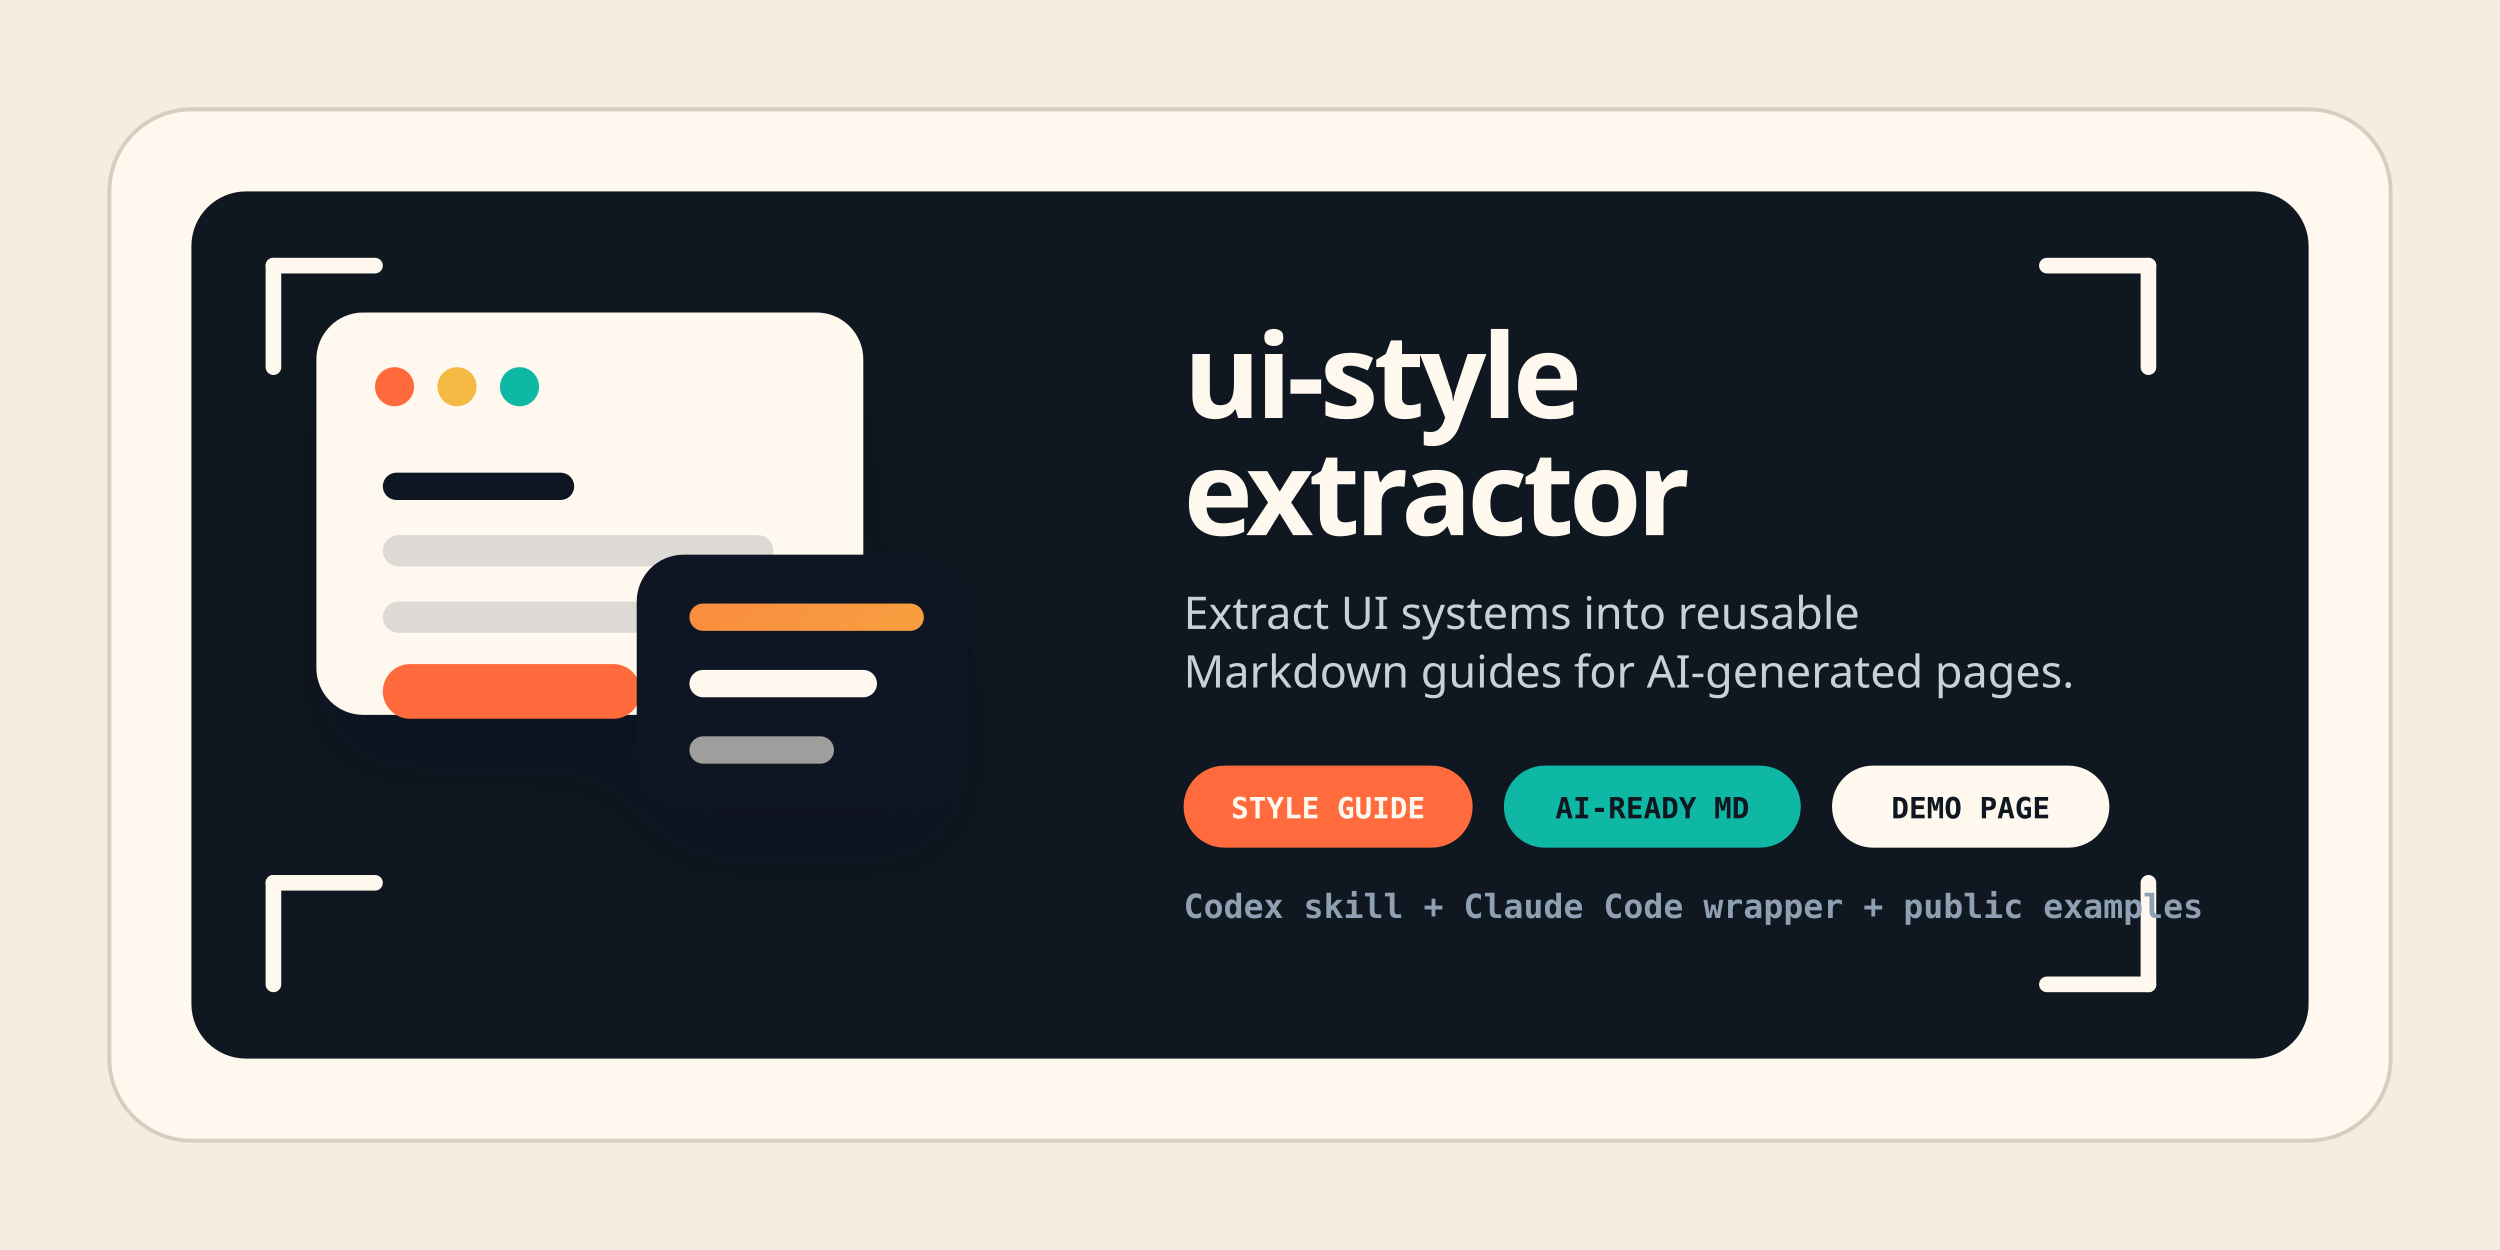
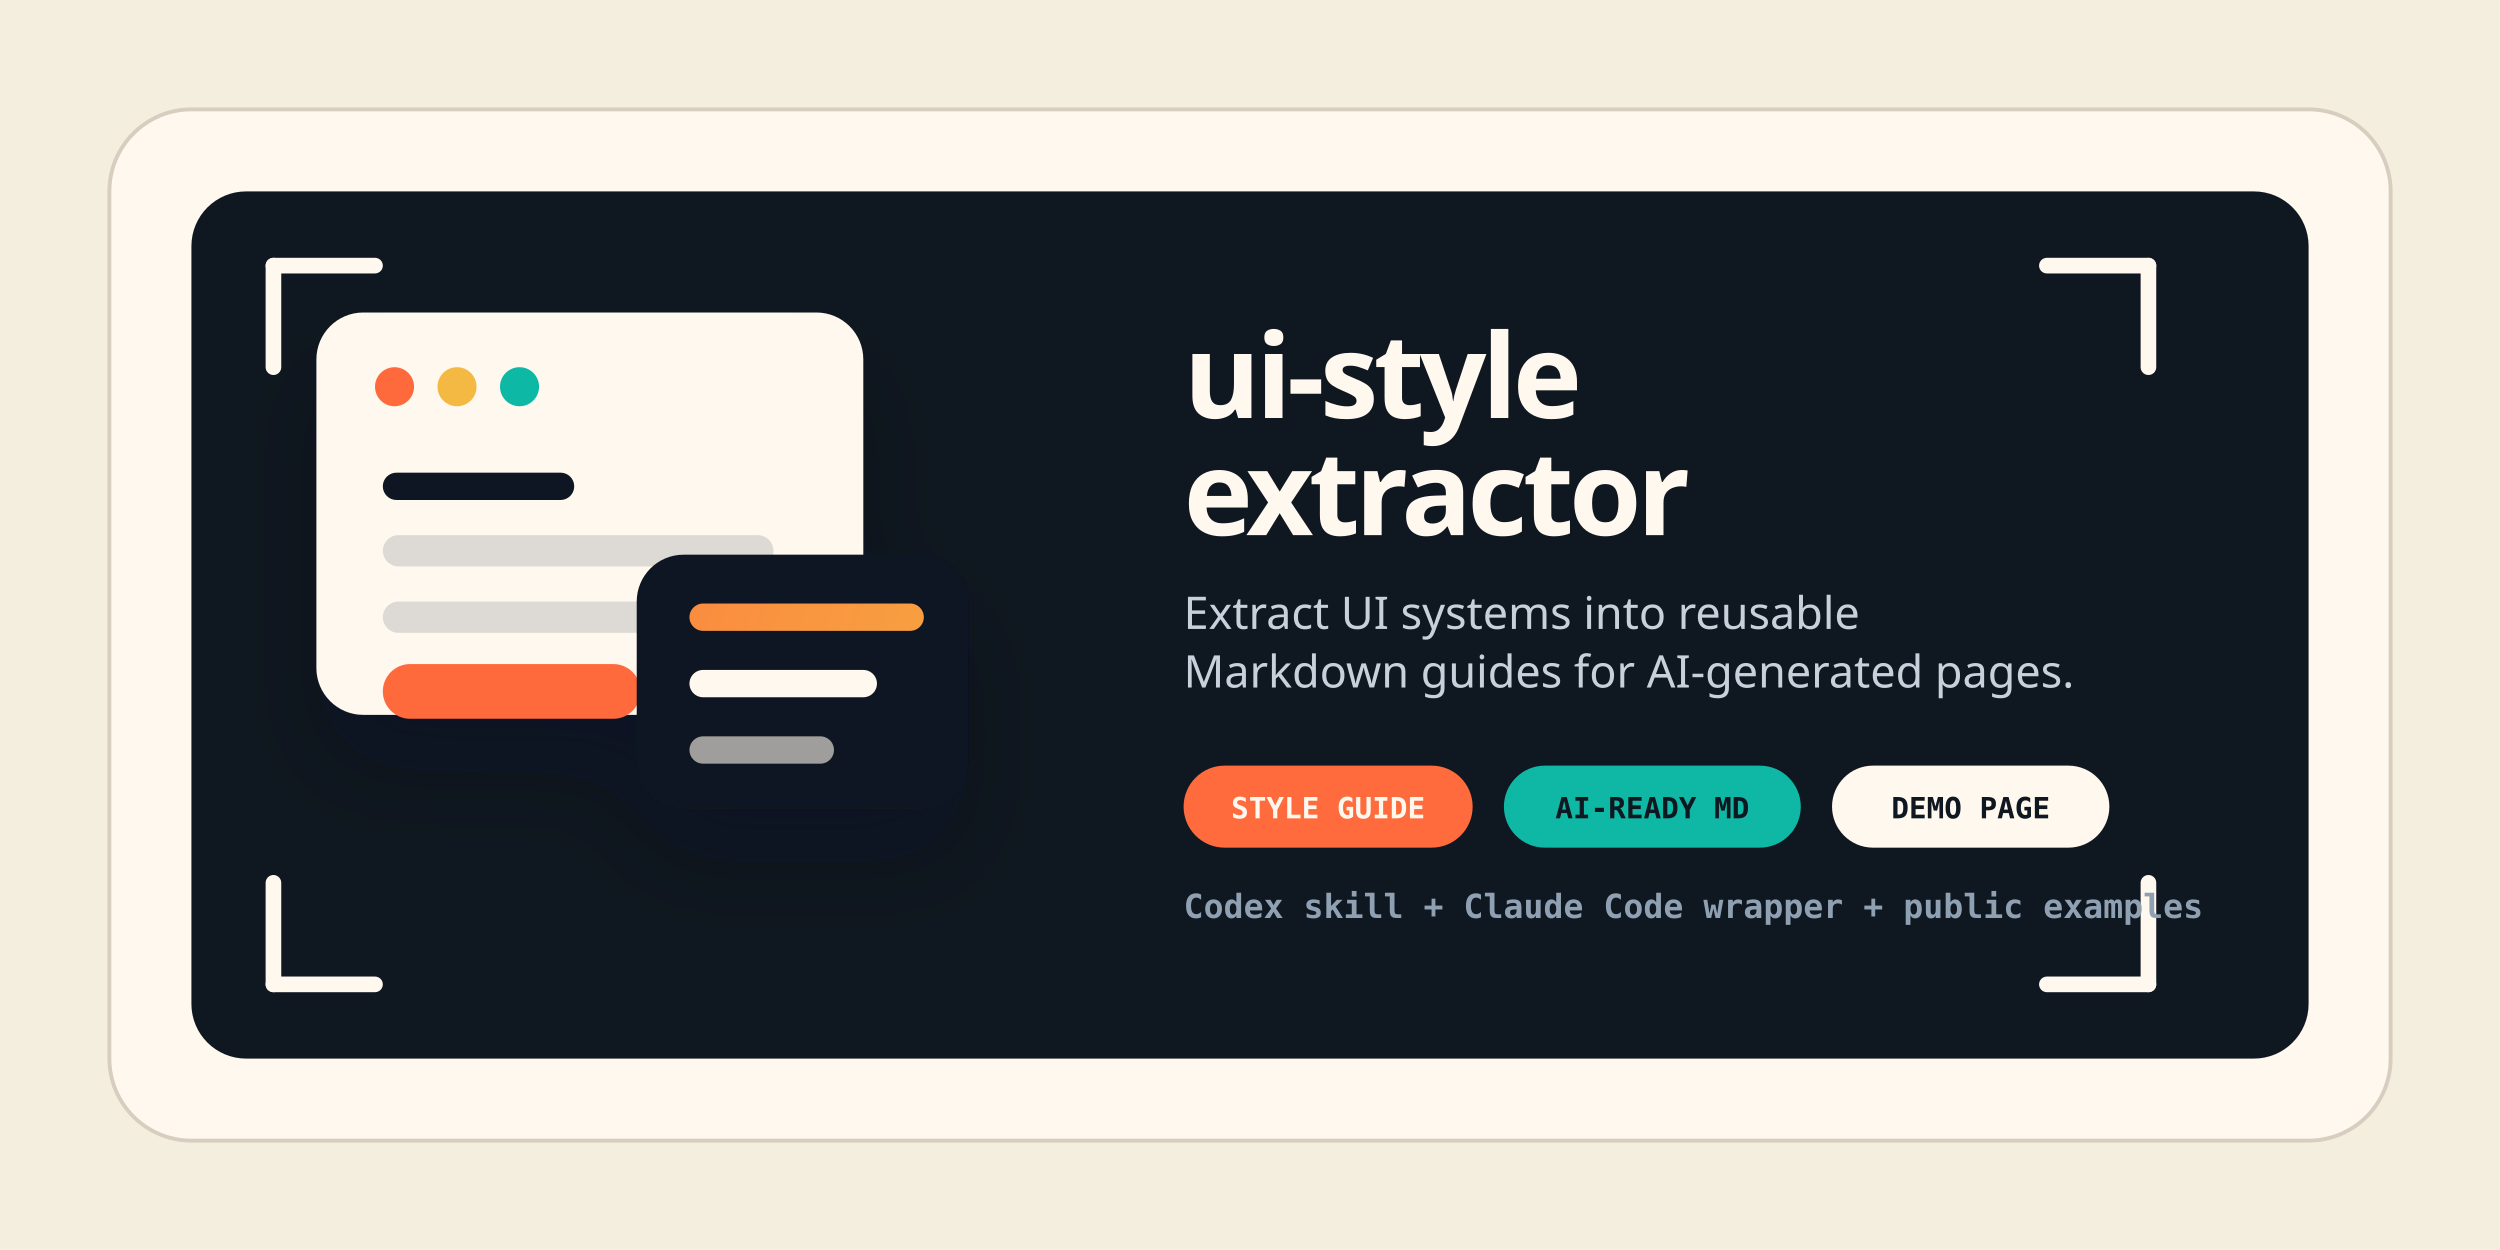
<svg xmlns="http://www.w3.org/2000/svg" width="1280" height="640" viewBox="0 0 1280 640" fill="none">
  <defs>
    <linearGradient id="heroAccent" x1="198" y1="126" x2="1114" y2="502" gradientUnits="userSpaceOnUse">
      <stop stop-color="#FF6B3D" />
      <stop offset="0.5" stop-color="#F4B942" />
      <stop offset="1" stop-color="#0FB8A4" />
    </linearGradient>
    <filter id="stackShadow" x="92" y="128" width="566" height="430" filterUnits="userSpaceOnUse" color-interpolation-filters="sRGB">
      <feDropShadow dx="0" dy="28" stdDeviation="24" flood-color="#0F1720" flood-opacity="0.18" />
    </filter>
  </defs>
  <rect width="1280" height="640" fill="#F4EEDF" />
  <rect x="56" y="56" width="1168" height="528" rx="42" fill="#FFF8EF" stroke="#D8CEBF" stroke-width="2" />
  <rect x="98" y="98" width="1084" height="444" rx="28" fill="#0F1720" />
  <g filter="url(#stackShadow)">
    <rect x="162" y="160" width="280" height="206" rx="24" fill="#FFF8EF" />
    <circle cx="202" cy="198" r="10" fill="#FF6B3D" />
    <circle cx="234" cy="198" r="10" fill="#F4B942" />
    <circle cx="266" cy="198" r="10" fill="#0FB8A4" />
    <rect x="196" y="242" width="98" height="14" rx="7" fill="#0F1720" />
    <rect x="196" y="274" width="200" height="16" rx="8" fill="#2A3440" fill-opacity="0.16" />
    <rect x="196" y="308" width="164" height="16" rx="8" fill="#2A3440" fill-opacity="0.16" />
    <rect x="196" y="340" width="132" height="28" rx="14" fill="#FF6B3D" />
    <rect x="326" y="284" width="170" height="130" rx="24" fill="#0F1720" />
    <path d="M360 316H466" stroke="url(#heroAccent)" stroke-width="14" stroke-linecap="round" />
    <path d="M360 350H442" stroke="#FFF8EF" stroke-width="14" stroke-linecap="round" />
    <path d="M360 384H420" stroke="#FFF8EF" stroke-opacity="0.6" stroke-width="14" stroke-linecap="round" />
  </g>
  <path d="M140 136H192" stroke="#FFF8EF" stroke-width="8" stroke-linecap="round" />
  <path d="M140 136V188" stroke="#FFF8EF" stroke-width="8" stroke-linecap="round" />
  <path d="M1048 136H1100" stroke="#FFF8EF" stroke-width="8" stroke-linecap="round" />
  <path d="M1100 136V188" stroke="#FFF8EF" stroke-width="8" stroke-linecap="round" />
-   <path d="M140 452H192" stroke="#FFF8EF" stroke-width="8" stroke-linecap="round" />
+   <path d="M140 504H192" stroke="#FFF8EF" stroke-width="8" stroke-linecap="round" />
  <path d="M140 452V504" stroke="#FFF8EF" stroke-width="8" stroke-linecap="round" />
  <path d="M1048 504H1100" stroke="#FFF8EF" stroke-width="8" stroke-linecap="round" />
  <path d="M1100 452V504" stroke="#FFF8EF" stroke-width="8" stroke-linecap="round" />
  <text x="606" y="214" fill="#FFF8EF" font-size="60" font-weight="800" font-family="'Avenir Next', 'Segoe UI', sans-serif" letter-spacing="-0.04em">ui-style</text>
  <text x="606" y="274" fill="#FFF8EF" font-size="60" font-weight="800" font-family="'Avenir Next', 'Segoe UI', sans-serif" letter-spacing="-0.04em">extractor</text>
  <text x="606" y="322" fill="#C8D1DB" font-size="23" font-weight="500" font-family="'Avenir Next', 'Segoe UI', sans-serif">Extract UI systems into reusable</text>
  <text x="606" y="352" fill="#C8D1DB" font-size="23" font-weight="500" font-family="'Avenir Next', 'Segoe UI', sans-serif">Markdown guides for AI-generated pages.</text>
  <g transform="translate(606 392)">
    <rect x="0" y="0" width="148" height="42" rx="21" fill="#FF6B3D" />
    <text x="74" y="27" text-anchor="middle" fill="#FFF8EF" font-size="15" font-weight="700" font-family="'IBM Plex Mono', 'SFMono-Regular', Consolas, monospace">STYLE GUIDE</text>
    <rect x="164" y="0" width="152" height="42" rx="21" fill="#0FB8A4" />
    <text x="240" y="27" text-anchor="middle" fill="#0F1720" font-size="15" font-weight="700" font-family="'IBM Plex Mono', 'SFMono-Regular', Consolas, monospace">AI-READY MD</text>
    <rect x="332" y="0" width="142" height="42" rx="21" fill="#FFF8EF" />
    <text x="403" y="27" text-anchor="middle" fill="#0F1720" font-size="15" font-weight="700" font-family="'IBM Plex Mono', 'SFMono-Regular', Consolas, monospace">DEMO PAGE</text>
  </g>
  <text x="606" y="470" fill="#8FA0B2" font-size="17" font-weight="600" font-family="'IBM Plex Mono', 'SFMono-Regular', Consolas, monospace">Codex skill + Claude Code wrapper + public examples</text>
</svg>
